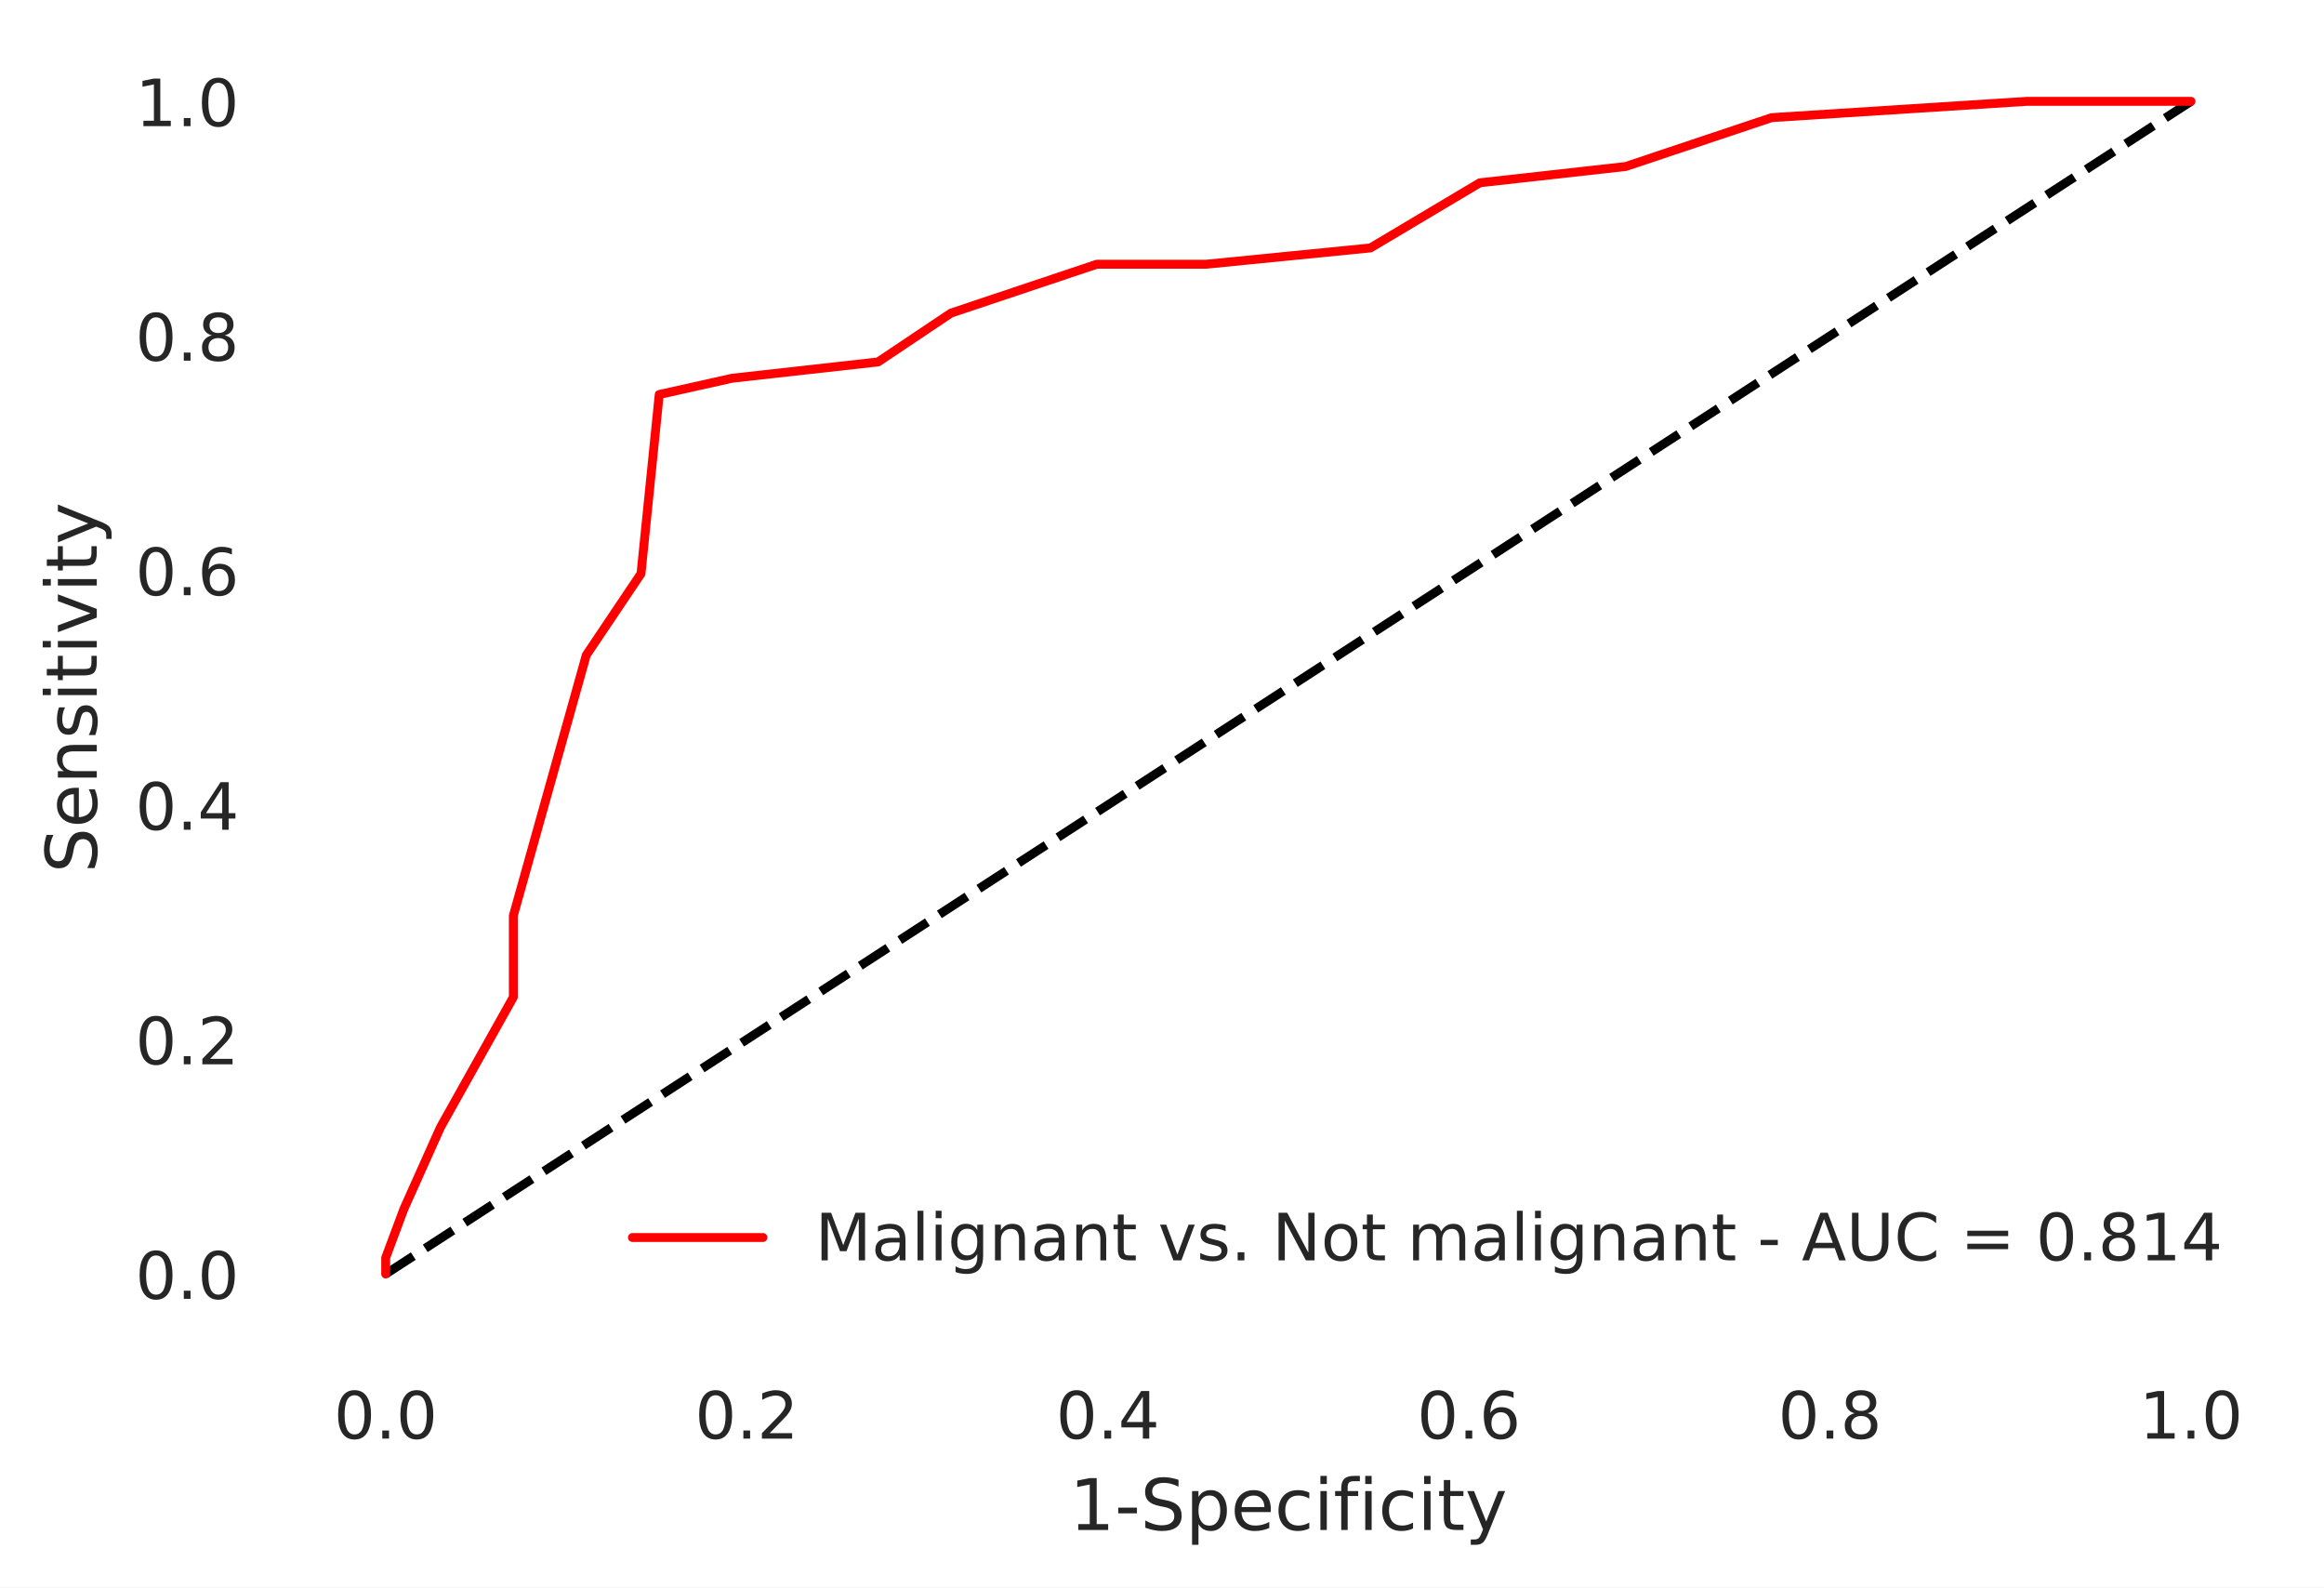
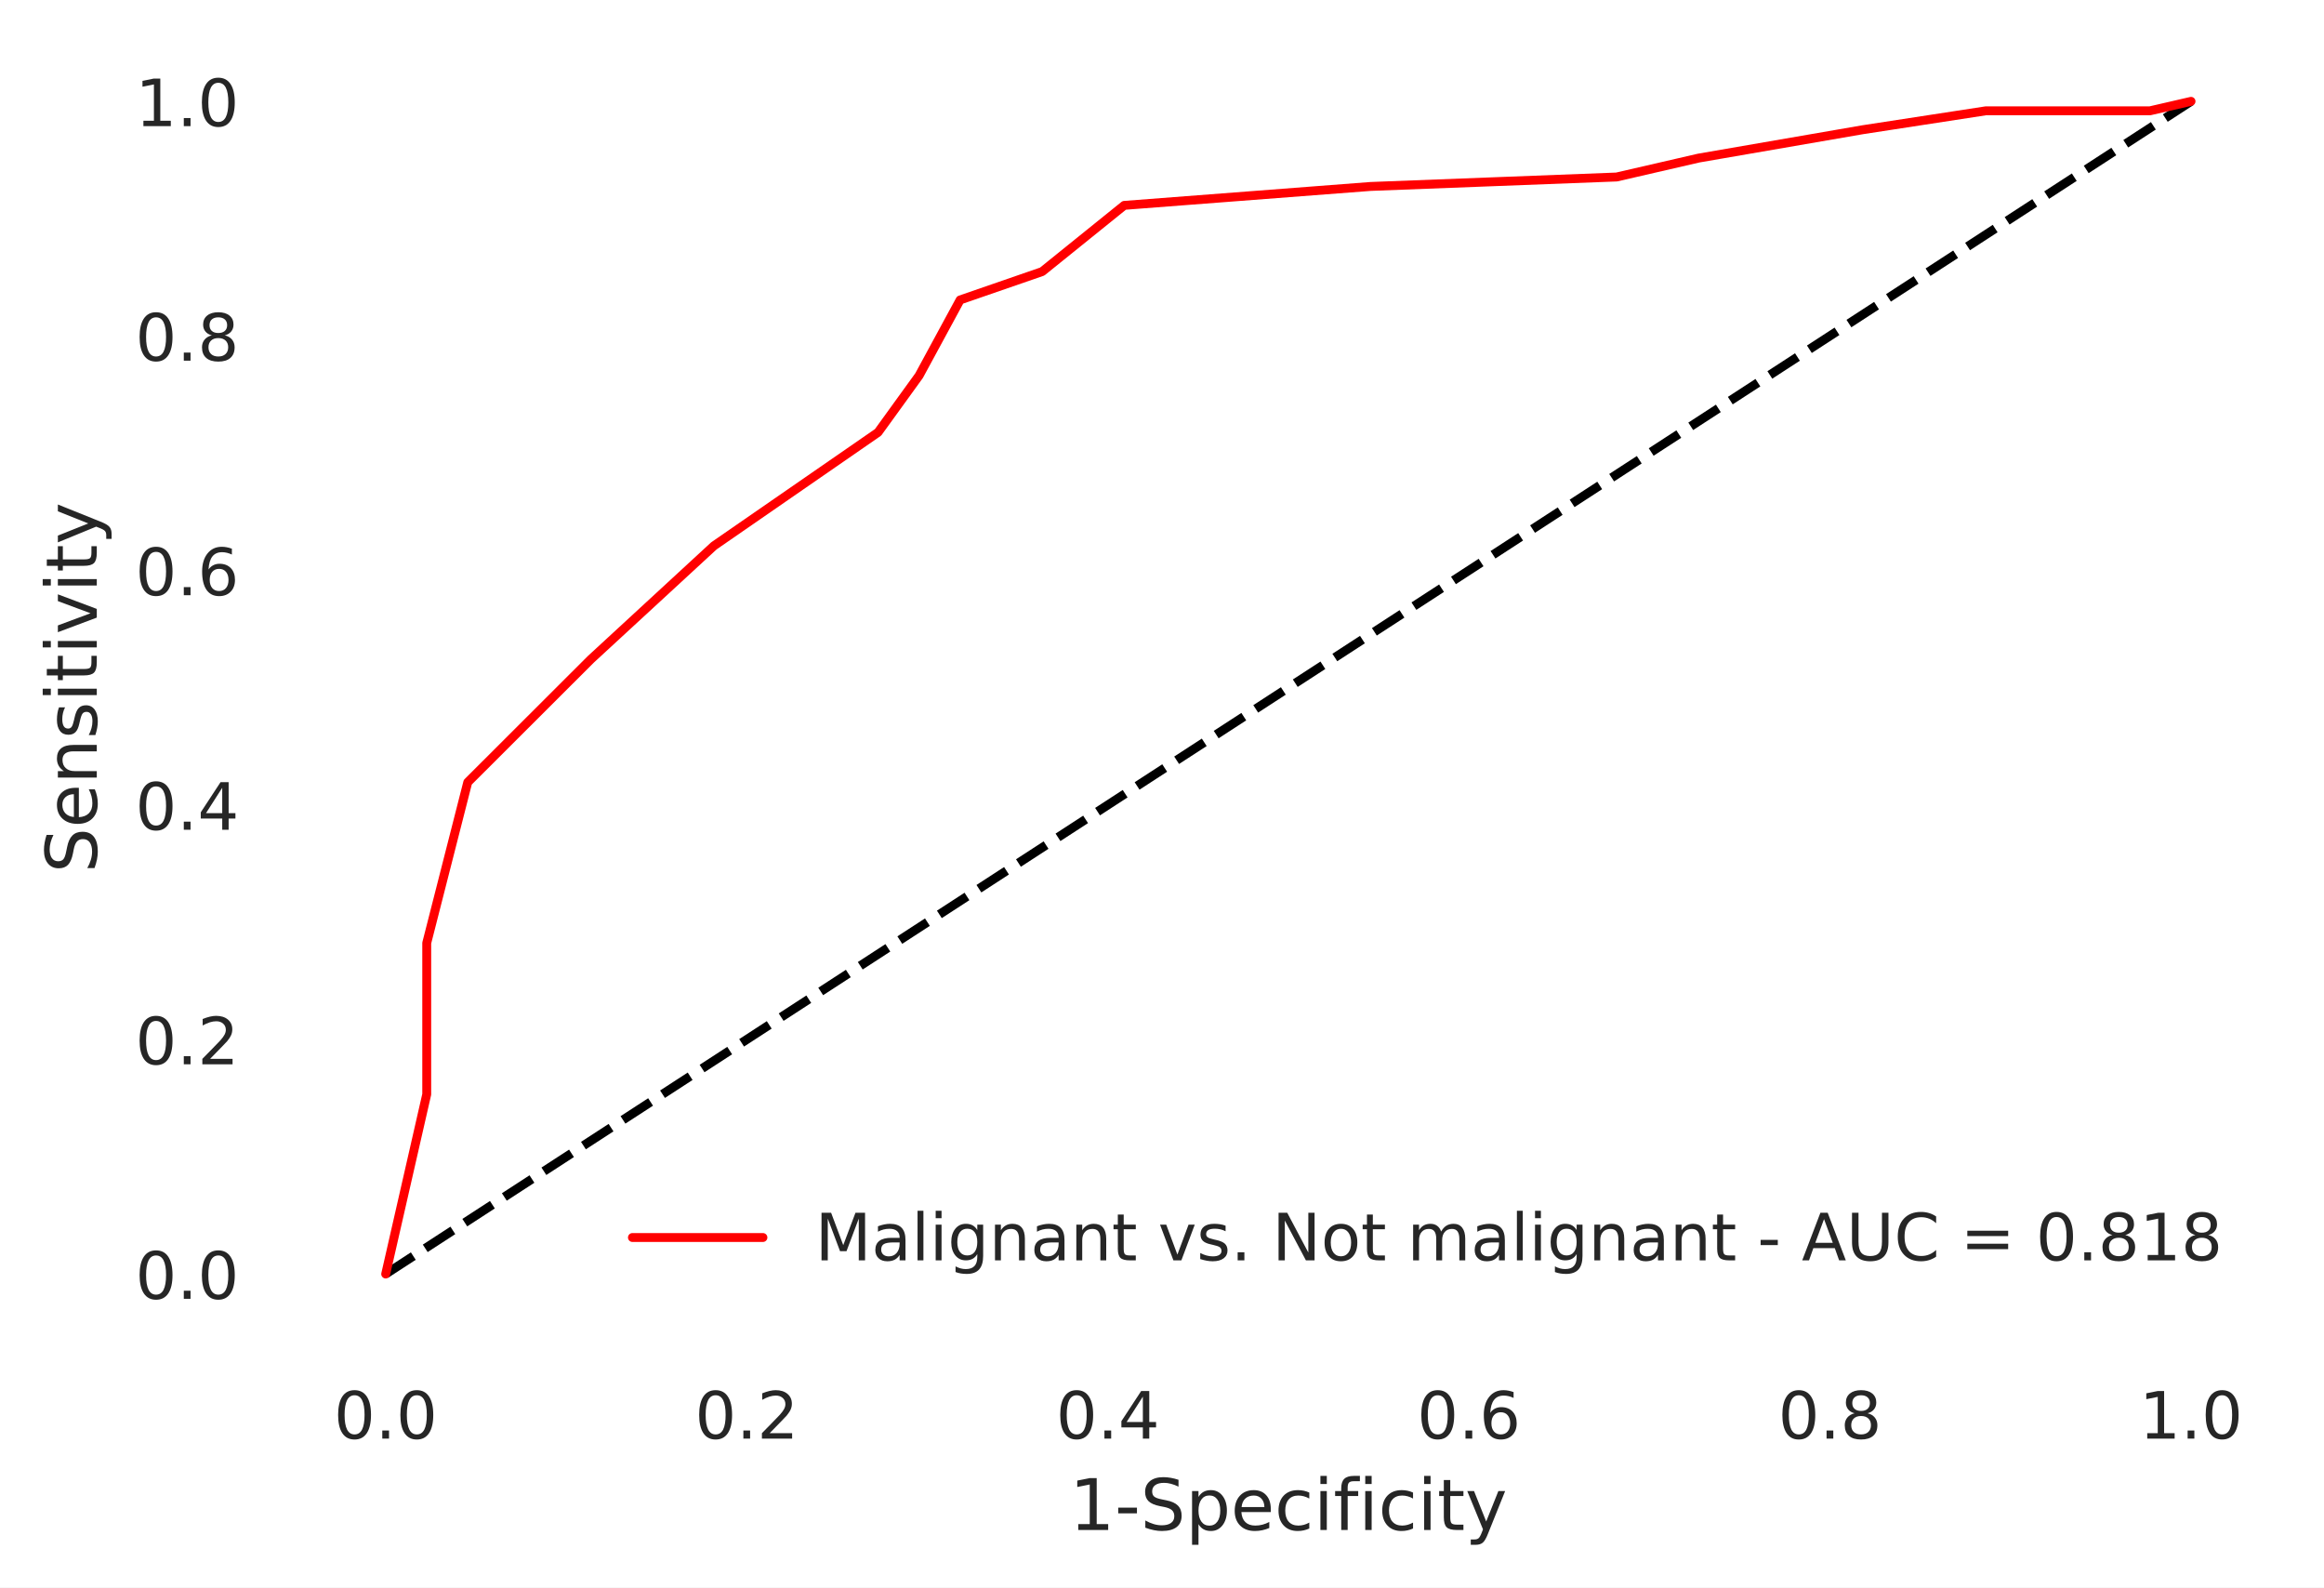
<svg xmlns="http://www.w3.org/2000/svg" xmlns:xlink="http://www.w3.org/1999/xlink" height="267.6pt" version="1.1" viewBox="0 0 391.807 267.6" width="391.807pt">
  <defs>
    <style type="text/css">
*{stroke-linecap:butt;stroke-linejoin:round;}
  </style>
  </defs>
  <g id="figure_1">
    <g id="patch_1">
      <path d="M 0 267.6  L 391.807 267.6  L 391.807 0  L 0 0  z " style="fill:#ffffff;" />
    </g>
    <g id="axes_1">
      <g id="patch_2">
        <path d="M 49.807 224.64  L 384.607 224.64  L 384.607 7.2  L 49.807 7.2  z " style="fill:#ffffff;" />
      </g>
      <g id="matplotlib.axis_1">
        <g id="xtick_1">
          <g id="line2d_1">
-             <path clip-path="url(#p36ade63218)" d="M 65.025 224.64  L 65.025 7.2  " style="fill:none;stroke:#ffffff;stroke-linecap:round;" />
+             <path clip-path="url(#p414fc9e0fa)" d="M 65.025 224.64  L 65.025 7.2  " style="fill:none;stroke:#ffffff;stroke-linecap:round;" />
          </g>
          <g id="text_1">
            <defs>
              <path d="M 31.781 66.406  Q 24.172 66.406 20.328 58.906  Q 16.5 51.422 16.5 36.375  Q 16.5 21.391 20.328 13.891  Q 24.172 6.391 31.781 6.391  Q 39.453 6.391 43.281 13.891  Q 47.125 21.391 47.125 36.375  Q 47.125 51.422 43.281 58.906  Q 39.453 66.406 31.781 66.406  z M 31.781 74.219  Q 44.047 74.219 50.516 64.516  Q 56.984 54.828 56.984 36.375  Q 56.984 17.969 50.516 8.266  Q 44.047 -1.422 31.781 -1.422  Q 19.531 -1.422 13.062 8.266  Q 6.594 17.969 6.594 36.375  Q 6.594 54.828 13.062 64.516  Q 19.531 74.219 31.781 74.219  z " id="DejaVuSans-48" />
              <path d="M 10.688 12.406  L 21 12.406  L 21 0  L 10.688 0  z " id="DejaVuSans-46" />
            </defs>
            <g style="fill:#262626;" transform="translate(56.27865 242.4983)scale(0.11 -0.11)">
              <use xlink:href="#DejaVuSans-48" />
              <use x="63.623" xlink:href="#DejaVuSans-46" />
              <use x="95.41" xlink:href="#DejaVuSans-48" />
            </g>
          </g>
        </g>
        <g id="xtick_2">
          <g id="line2d_2">
-             <path clip-path="url(#p36ade63218)" d="M 125.898 224.64  L 125.898 7.2  " style="fill:none;stroke:#ffffff;stroke-linecap:round;" />
+             <path clip-path="url(#p414fc9e0fa)" d="M 125.898 224.64  L 125.898 7.2  " style="fill:none;stroke:#ffffff;stroke-linecap:round;" />
          </g>
          <g id="text_2">
            <defs>
              <path d="M 19.188 8.297  L 53.609 8.297  L 53.609 0  L 7.328 0  L 7.328 8.297  Q 12.938 14.109 22.625 23.891  Q 32.328 33.688 34.812 36.531  Q 39.547 41.844 41.422 45.531  Q 43.312 49.219 43.312 52.781  Q 43.312 58.594 39.234 62.25  Q 35.156 65.922 28.609 65.922  Q 23.969 65.922 18.812 64.312  Q 13.672 62.703 7.812 59.422  L 7.812 69.391  Q 13.766 71.781 18.938 73  Q 24.125 74.219 28.422 74.219  Q 39.75 74.219 46.484 68.547  Q 53.219 62.891 53.219 53.422  Q 53.219 48.922 51.531 44.891  Q 49.859 40.875 45.406 35.406  Q 44.188 33.984 37.641 27.219  Q 31.109 20.453 19.188 8.297  z " id="DejaVuSans-50" />
            </defs>
            <g style="fill:#262626;" transform="translate(117.1514 242.4983)scale(0.11 -0.11)">
              <use xlink:href="#DejaVuSans-48" />
              <use x="63.623" xlink:href="#DejaVuSans-46" />
              <use x="95.41" xlink:href="#DejaVuSans-50" />
            </g>
          </g>
        </g>
        <g id="xtick_3">
          <g id="line2d_3">
-             <path clip-path="url(#p36ade63218)" d="M 186.771 224.64  L 186.771 7.2  " style="fill:none;stroke:#ffffff;stroke-linecap:round;" />
+             <path clip-path="url(#p414fc9e0fa)" d="M 186.771 224.64  L 186.771 7.2  " style="fill:none;stroke:#ffffff;stroke-linecap:round;" />
          </g>
          <g id="text_3">
            <defs>
              <path d="M 37.797 64.312  L 12.891 25.391  L 37.797 25.391  z M 35.203 72.906  L 47.609 72.906  L 47.609 25.391  L 58.016 25.391  L 58.016 17.188  L 47.609 17.188  L 47.609 0  L 37.797 0  L 37.797 17.188  L 4.891 17.188  L 4.891 26.703  z " id="DejaVuSans-52" />
            </defs>
            <g style="fill:#262626;" transform="translate(178.0241 242.4983)scale(0.11 -0.11)">
              <use xlink:href="#DejaVuSans-48" />
              <use x="63.623" xlink:href="#DejaVuSans-46" />
              <use x="95.41" xlink:href="#DejaVuSans-52" />
            </g>
          </g>
        </g>
        <g id="xtick_4">
          <g id="line2d_4">
-             <path clip-path="url(#p36ade63218)" d="M 247.644 224.64  L 247.644 7.2  " style="fill:none;stroke:#ffffff;stroke-linecap:round;" />
+             <path clip-path="url(#p414fc9e0fa)" d="M 247.644 224.64  L 247.644 7.2  " style="fill:none;stroke:#ffffff;stroke-linecap:round;" />
          </g>
          <g id="text_4">
            <defs>
              <path d="M 33.016 40.375  Q 26.375 40.375 22.484 35.828  Q 18.609 31.297 18.609 23.391  Q 18.609 15.531 22.484 10.953  Q 26.375 6.391 33.016 6.391  Q 39.656 6.391 43.531 10.953  Q 47.406 15.531 47.406 23.391  Q 47.406 31.297 43.531 35.828  Q 39.656 40.375 33.016 40.375  z M 52.594 71.297  L 52.594 62.312  Q 48.875 64.062 45.094 64.984  Q 41.312 65.922 37.594 65.922  Q 27.828 65.922 22.672 59.328  Q 17.531 52.734 16.797 39.406  Q 19.672 43.656 24.016 45.922  Q 28.375 48.188 33.594 48.188  Q 44.578 48.188 50.953 41.516  Q 57.328 34.859 57.328 23.391  Q 57.328 12.156 50.688 5.359  Q 44.047 -1.422 33.016 -1.422  Q 20.359 -1.422 13.672 8.266  Q 6.984 17.969 6.984 36.375  Q 6.984 53.656 15.188 63.938  Q 23.391 74.219 37.203 74.219  Q 40.922 74.219 44.703 73.484  Q 48.484 72.75 52.594 71.297  z " id="DejaVuSans-54" />
            </defs>
            <g style="fill:#262626;" transform="translate(238.8968 242.4983)scale(0.11 -0.11)">
              <use xlink:href="#DejaVuSans-48" />
              <use x="63.623" xlink:href="#DejaVuSans-46" />
              <use x="95.41" xlink:href="#DejaVuSans-54" />
            </g>
          </g>
        </g>
        <g id="xtick_5">
          <g id="line2d_5">
-             <path clip-path="url(#p36ade63218)" d="M 308.516 224.64  L 308.516 7.2  " style="fill:none;stroke:#ffffff;stroke-linecap:round;" />
+             <path clip-path="url(#p414fc9e0fa)" d="M 308.516 224.64  L 308.516 7.2  " style="fill:none;stroke:#ffffff;stroke-linecap:round;" />
          </g>
          <g id="text_5">
            <defs>
              <path d="M 31.781 34.625  Q 24.75 34.625 20.719 30.859  Q 16.703 27.094 16.703 20.516  Q 16.703 13.922 20.719 10.156  Q 24.75 6.391 31.781 6.391  Q 38.812 6.391 42.859 10.172  Q 46.922 13.969 46.922 20.516  Q 46.922 27.094 42.891 30.859  Q 38.875 34.625 31.781 34.625  z M 21.922 38.812  Q 15.578 40.375 12.031 44.719  Q 8.5 49.078 8.5 55.328  Q 8.5 64.062 14.719 69.141  Q 20.953 74.219 31.781 74.219  Q 42.672 74.219 48.875 69.141  Q 55.078 64.062 55.078 55.328  Q 55.078 49.078 51.531 44.719  Q 48 40.375 41.703 38.812  Q 48.828 37.156 52.797 32.312  Q 56.781 27.484 56.781 20.516  Q 56.781 9.906 50.312 4.234  Q 43.844 -1.422 31.781 -1.422  Q 19.734 -1.422 13.25 4.234  Q 6.781 9.906 6.781 20.516  Q 6.781 27.484 10.781 32.312  Q 14.797 37.156 21.922 38.812  z M 18.312 54.391  Q 18.312 48.734 21.844 45.562  Q 25.391 42.391 31.781 42.391  Q 38.141 42.391 41.719 45.562  Q 45.312 48.734 45.312 54.391  Q 45.312 60.062 41.719 63.234  Q 38.141 66.406 31.781 66.406  Q 25.391 66.406 21.844 63.234  Q 18.312 60.062 18.312 54.391  z " id="DejaVuSans-56" />
            </defs>
            <g style="fill:#262626;" transform="translate(299.7696 242.4983)scale(0.11 -0.11)">
              <use xlink:href="#DejaVuSans-48" />
              <use x="63.623" xlink:href="#DejaVuSans-46" />
              <use x="95.41" xlink:href="#DejaVuSans-56" />
            </g>
          </g>
        </g>
        <g id="xtick_6">
          <g id="line2d_6">
-             <path clip-path="url(#p36ade63218)" d="M 369.389 224.64  L 369.389 7.2  " style="fill:none;stroke:#ffffff;stroke-linecap:round;" />
+             <path clip-path="url(#p414fc9e0fa)" d="M 369.389 224.64  L 369.389 7.2  " style="fill:none;stroke:#ffffff;stroke-linecap:round;" />
          </g>
          <g id="text_6">
            <defs>
              <path d="M 12.406 8.297  L 28.516 8.297  L 28.516 63.922  L 10.984 60.406  L 10.984 69.391  L 28.422 72.906  L 38.281 72.906  L 38.281 8.297  L 54.391 8.297  L 54.391 0  L 12.406 0  z " id="DejaVuSans-49" />
            </defs>
            <g style="fill:#262626;" transform="translate(360.6423 242.4983)scale(0.11 -0.11)">
              <use xlink:href="#DejaVuSans-49" />
              <use x="63.623" xlink:href="#DejaVuSans-46" />
              <use x="95.41" xlink:href="#DejaVuSans-48" />
            </g>
          </g>
        </g>
        <g id="text_7">
          <defs>
            <path d="M 4.891 31.391  L 31.203 31.391  L 31.203 23.391  L 4.891 23.391  z " id="DejaVuSans-45" />
            <path d="M 53.516 70.516  L 53.516 60.891  Q 47.906 63.578 42.922 64.891  Q 37.938 66.219 33.297 66.219  Q 25.25 66.219 20.875 63.094  Q 16.5 59.969 16.5 54.203  Q 16.5 49.359 19.406 46.891  Q 22.312 44.438 30.422 42.922  L 36.375 41.703  Q 47.406 39.594 52.656 34.297  Q 57.906 29 57.906 20.125  Q 57.906 9.516 50.797 4.047  Q 43.703 -1.422 29.984 -1.422  Q 24.812 -1.422 18.969 -0.25  Q 13.141 0.922 6.891 3.219  L 6.891 13.375  Q 12.891 10.016 18.656 8.297  Q 24.422 6.594 29.984 6.594  Q 38.422 6.594 43.016 9.906  Q 47.609 13.234 47.609 19.391  Q 47.609 24.75 44.312 27.781  Q 41.016 30.812 33.5 32.328  L 27.484 33.5  Q 16.453 35.688 11.516 40.375  Q 6.594 45.062 6.594 53.422  Q 6.594 63.094 13.406 68.656  Q 20.219 74.219 32.172 74.219  Q 37.312 74.219 42.625 73.281  Q 47.953 72.359 53.516 70.516  z " id="DejaVuSans-83" />
            <path d="M 18.109 8.203  L 18.109 -20.797  L 9.078 -20.797  L 9.078 54.688  L 18.109 54.688  L 18.109 46.391  Q 20.953 51.266 25.266 53.625  Q 29.594 56 35.594 56  Q 45.562 56 51.781 48.094  Q 58.016 40.188 58.016 27.297  Q 58.016 14.406 51.781 6.484  Q 45.562 -1.422 35.594 -1.422  Q 29.594 -1.422 25.266 0.953  Q 20.953 3.328 18.109 8.203  z M 48.688 27.297  Q 48.688 37.203 44.609 42.844  Q 40.531 48.484 33.406 48.484  Q 26.266 48.484 22.188 42.844  Q 18.109 37.203 18.109 27.297  Q 18.109 17.391 22.188 11.75  Q 26.266 6.109 33.406 6.109  Q 40.531 6.109 44.609 11.75  Q 48.688 17.391 48.688 27.297  z " id="DejaVuSans-112" />
            <path d="M 56.203 29.594  L 56.203 25.203  L 14.891 25.203  Q 15.484 15.922 20.484 11.062  Q 25.484 6.203 34.422 6.203  Q 39.594 6.203 44.453 7.469  Q 49.312 8.734 54.109 11.281  L 54.109 2.781  Q 49.266 0.734 44.188 -0.344  Q 39.109 -1.422 33.891 -1.422  Q 20.797 -1.422 13.156 6.188  Q 5.516 13.812 5.516 26.812  Q 5.516 40.234 12.766 48.109  Q 20.016 56 32.328 56  Q 43.359 56 49.781 48.891  Q 56.203 41.797 56.203 29.594  z M 47.219 32.234  Q 47.125 39.594 43.094 43.984  Q 39.062 48.391 32.422 48.391  Q 24.906 48.391 20.391 44.141  Q 15.875 39.891 15.188 32.172  z " id="DejaVuSans-101" />
            <path d="M 48.781 52.594  L 48.781 44.188  Q 44.969 46.297 41.141 47.344  Q 37.312 48.391 33.406 48.391  Q 24.656 48.391 19.812 42.844  Q 14.984 37.312 14.984 27.297  Q 14.984 17.281 19.812 11.734  Q 24.656 6.203 33.406 6.203  Q 37.312 6.203 41.141 7.25  Q 44.969 8.297 48.781 10.406  L 48.781 2.094  Q 45.016 0.344 40.984 -0.531  Q 36.969 -1.422 32.422 -1.422  Q 20.062 -1.422 12.781 6.344  Q 5.516 14.109 5.516 27.297  Q 5.516 40.672 12.859 48.328  Q 20.219 56 33.016 56  Q 37.156 56 41.109 55.141  Q 45.062 54.297 48.781 52.594  z " id="DejaVuSans-99" />
            <path d="M 9.422 54.688  L 18.406 54.688  L 18.406 0  L 9.422 0  z M 9.422 75.984  L 18.406 75.984  L 18.406 64.594  L 9.422 64.594  z " id="DejaVuSans-105" />
            <path d="M 37.109 75.984  L 37.109 68.5  L 28.516 68.5  Q 23.688 68.5 21.797 66.547  Q 19.922 64.594 19.922 59.516  L 19.922 54.688  L 34.719 54.688  L 34.719 47.703  L 19.922 47.703  L 19.922 0  L 10.891 0  L 10.891 47.703  L 2.297 47.703  L 2.297 54.688  L 10.891 54.688  L 10.891 58.5  Q 10.891 67.625 15.141 71.797  Q 19.391 75.984 28.609 75.984  z " id="DejaVuSans-102" />
            <path d="M 18.312 70.219  L 18.312 54.688  L 36.812 54.688  L 36.812 47.703  L 18.312 47.703  L 18.312 18.016  Q 18.312 11.328 20.141 9.422  Q 21.969 7.516 27.594 7.516  L 36.812 7.516  L 36.812 0  L 27.594 0  Q 17.188 0 13.234 3.875  Q 9.281 7.766 9.281 18.016  L 9.281 47.703  L 2.688 47.703  L 2.688 54.688  L 9.281 54.688  L 9.281 70.219  z " id="DejaVuSans-116" />
            <path d="M 32.172 -5.078  Q 28.375 -14.844 24.75 -17.812  Q 21.141 -20.797 15.094 -20.797  L 7.906 -20.797  L 7.906 -13.281  L 13.188 -13.281  Q 16.891 -13.281 18.938 -11.516  Q 21 -9.766 23.484 -3.219  L 25.094 0.875  L 2.984 54.688  L 12.5 54.688  L 29.594 11.922  L 46.688 54.688  L 56.203 54.688  z " id="DejaVuSans-121" />
          </defs>
          <g style="fill:#262626;" transform="translate(180.3006 257.9041)scale(0.12 -0.12)">
            <use xlink:href="#DejaVuSans-49" />
            <use x="63.623" xlink:href="#DejaVuSans-45" />
            <use x="99.707" xlink:href="#DejaVuSans-83" />
            <use x="163.184" xlink:href="#DejaVuSans-112" />
            <use x="226.66" xlink:href="#DejaVuSans-101" />
            <use x="288.184" xlink:href="#DejaVuSans-99" />
            <use x="343.164" xlink:href="#DejaVuSans-105" />
            <use x="370.947" xlink:href="#DejaVuSans-102" />
            <use x="406.152" xlink:href="#DejaVuSans-105" />
            <use x="433.936" xlink:href="#DejaVuSans-99" />
            <use x="488.916" xlink:href="#DejaVuSans-105" />
            <use x="516.699" xlink:href="#DejaVuSans-116" />
            <use x="555.908" xlink:href="#DejaVuSans-121" />
          </g>
        </g>
      </g>
      <g id="matplotlib.axis_2">
        <g id="ytick_1">
          <g id="line2d_7">
-             <path clip-path="url(#p36ade63218)" d="M 49.807 214.756  L 384.607 214.756  " style="fill:none;stroke:#ffffff;stroke-linecap:round;" />
+             <path clip-path="url(#p414fc9e0fa)" d="M 49.807 214.756  L 384.607 214.756  " style="fill:none;stroke:#ffffff;stroke-linecap:round;" />
          </g>
          <g id="text_8">
            <g style="fill:#262626;" transform="translate(22.81375 218.9355)scale(0.11 -0.11)">
              <use xlink:href="#DejaVuSans-48" />
              <use x="63.623" xlink:href="#DejaVuSans-46" />
              <use x="95.41" xlink:href="#DejaVuSans-48" />
            </g>
          </g>
        </g>
        <g id="ytick_2">
          <g id="line2d_8">
-             <path clip-path="url(#p36ade63218)" d="M 49.807 175.222  L 384.607 175.222  " style="fill:none;stroke:#ffffff;stroke-linecap:round;" />
+             <path clip-path="url(#p414fc9e0fa)" d="M 49.807 175.222  L 384.607 175.222  " style="fill:none;stroke:#ffffff;stroke-linecap:round;" />
          </g>
          <g id="text_9">
            <g style="fill:#262626;" transform="translate(22.81375 179.401)scale(0.11 -0.11)">
              <use xlink:href="#DejaVuSans-48" />
              <use x="63.623" xlink:href="#DejaVuSans-46" />
              <use x="95.41" xlink:href="#DejaVuSans-50" />
            </g>
          </g>
        </g>
        <g id="ytick_3">
          <g id="line2d_9">
-             <path clip-path="url(#p36ade63218)" d="M 49.807 135.687  L 384.607 135.687  " style="fill:none;stroke:#ffffff;stroke-linecap:round;" />
+             <path clip-path="url(#p414fc9e0fa)" d="M 49.807 135.687  L 384.607 135.687  " style="fill:none;stroke:#ffffff;stroke-linecap:round;" />
          </g>
          <g id="text_10">
            <g style="fill:#262626;" transform="translate(22.81375 139.8664)scale(0.11 -0.11)">
              <use xlink:href="#DejaVuSans-48" />
              <use x="63.623" xlink:href="#DejaVuSans-46" />
              <use x="95.41" xlink:href="#DejaVuSans-52" />
            </g>
          </g>
        </g>
        <g id="ytick_4">
          <g id="line2d_10">
-             <path clip-path="url(#p36ade63218)" d="M 49.807 96.153  L 384.607 96.153  " style="fill:none;stroke:#ffffff;stroke-linecap:round;" />
+             <path clip-path="url(#p414fc9e0fa)" d="M 49.807 96.153  L 384.607 96.153  " style="fill:none;stroke:#ffffff;stroke-linecap:round;" />
          </g>
          <g id="text_11">
            <g style="fill:#262626;" transform="translate(22.81375 100.3319)scale(0.11 -0.11)">
              <use xlink:href="#DejaVuSans-48" />
              <use x="63.623" xlink:href="#DejaVuSans-46" />
              <use x="95.41" xlink:href="#DejaVuSans-54" />
            </g>
          </g>
        </g>
        <g id="ytick_5">
          <g id="line2d_11">
-             <path clip-path="url(#p36ade63218)" d="M 49.807 56.618  L 384.607 56.618  " style="fill:none;stroke:#ffffff;stroke-linecap:round;" />
+             <path clip-path="url(#p414fc9e0fa)" d="M 49.807 56.618  L 384.607 56.618  " style="fill:none;stroke:#ffffff;stroke-linecap:round;" />
          </g>
          <g id="text_12">
            <g style="fill:#262626;" transform="translate(22.81375 60.79732)scale(0.11 -0.11)">
              <use xlink:href="#DejaVuSans-48" />
              <use x="63.623" xlink:href="#DejaVuSans-46" />
              <use x="95.41" xlink:href="#DejaVuSans-56" />
            </g>
          </g>
        </g>
        <g id="ytick_6">
          <g id="line2d_12">
-             <path clip-path="url(#p36ade63218)" d="M 49.807 17.084  L 384.607 17.084  " style="fill:none;stroke:#ffffff;stroke-linecap:round;" />
+             <path clip-path="url(#p414fc9e0fa)" d="M 49.807 17.084  L 384.607 17.084  " style="fill:none;stroke:#ffffff;stroke-linecap:round;" />
          </g>
          <g id="text_13">
            <g style="fill:#262626;" transform="translate(22.81375 21.26278)scale(0.11 -0.11)">
              <use xlink:href="#DejaVuSans-49" />
              <use x="63.623" xlink:href="#DejaVuSans-46" />
              <use x="95.41" xlink:href="#DejaVuSans-48" />
            </g>
          </g>
        </g>
        <g id="text_14">
          <defs>
            <path d="M 54.891 33.016  L 54.891 0  L 45.906 0  L 45.906 32.719  Q 45.906 40.484 42.875 44.328  Q 39.844 48.188 33.797 48.188  Q 26.516 48.188 22.312 43.547  Q 18.109 38.922 18.109 30.906  L 18.109 0  L 9.078 0  L 9.078 54.688  L 18.109 54.688  L 18.109 46.188  Q 21.344 51.125 25.703 53.562  Q 30.078 56 35.797 56  Q 45.219 56 50.047 50.172  Q 54.891 44.344 54.891 33.016  z " id="DejaVuSans-110" />
            <path d="M 44.281 53.078  L 44.281 44.578  Q 40.484 46.531 36.375 47.5  Q 32.281 48.484 27.875 48.484  Q 21.188 48.484 17.844 46.438  Q 14.5 44.391 14.5 40.281  Q 14.5 37.156 16.891 35.375  Q 19.281 33.594 26.516 31.984  L 29.594 31.297  Q 39.156 29.25 43.188 25.516  Q 47.219 21.781 47.219 15.094  Q 47.219 7.469 41.188 3.016  Q 35.156 -1.422 24.609 -1.422  Q 20.219 -1.422 15.453 -0.562  Q 10.688 0.297 5.422 2  L 5.422 11.281  Q 10.406 8.688 15.234 7.391  Q 20.062 6.109 24.812 6.109  Q 31.156 6.109 34.562 8.281  Q 37.984 10.453 37.984 14.406  Q 37.984 18.062 35.516 20.016  Q 33.062 21.969 24.703 23.781  L 21.578 24.516  Q 13.234 26.266 9.516 29.906  Q 5.812 33.547 5.812 39.891  Q 5.812 47.609 11.281 51.797  Q 16.75 56 26.812 56  Q 31.781 56 36.172 55.266  Q 40.578 54.547 44.281 53.078  z " id="DejaVuSans-115" />
            <path d="M 2.984 54.688  L 12.5 54.688  L 29.594 8.797  L 46.688 54.688  L 56.203 54.688  L 35.688 0  L 23.484 0  z " id="DejaVuSans-118" />
          </defs>
          <g style="fill:#262626;" transform="translate(16.31812 147.1566)rotate(-90)scale(0.12 -0.12)">
            <use xlink:href="#DejaVuSans-83" />
            <use x="63.477" xlink:href="#DejaVuSans-101" />
            <use x="125" xlink:href="#DejaVuSans-110" />
            <use x="188.379" xlink:href="#DejaVuSans-115" />
            <use x="240.479" xlink:href="#DejaVuSans-105" />
            <use x="268.262" xlink:href="#DejaVuSans-116" />
            <use x="307.471" xlink:href="#DejaVuSans-105" />
            <use x="335.254" xlink:href="#DejaVuSans-118" />
            <use x="394.434" xlink:href="#DejaVuSans-105" />
            <use x="422.217" xlink:href="#DejaVuSans-116" />
            <use x="461.426" xlink:href="#DejaVuSans-121" />
          </g>
        </g>
      </g>
      <g id="line2d_13">
-         <path clip-path="url(#p36ade63218)" d="M 65.025 214.756  L 369.389 17.084  " style="fill:none;stroke:#000000;stroke-dasharray:5.55,2.4;stroke-dashoffset:0;stroke-width:1.5;" />
+         <path clip-path="url(#p414fc9e0fa)" d="M 65.025 214.756  L 369.389 17.084  " style="fill:none;stroke:#000000;stroke-dasharray:5.55,2.4;stroke-dashoffset:0;stroke-width:1.5;" />
      </g>
      <g id="line2d_14">
-         <path clip-path="url(#p36ade63218)" d="M 65.025 214.756  L 65.025 212.011  L 68.1 203.775  L 74.249 190.047  L 86.546 168.084  L 86.546 154.356  L 98.844 110.429  L 108.067 96.702  L 111.141 66.502  L 123.439 63.756  L 148.034 61.011  L 160.331 52.775  L 184.926 44.538  L 203.372 44.538  L 231.042 41.793  L 249.488 30.811  L 274.083 28.065  L 298.678 19.829  L 341.72 17.084  L 369.389 17.084  " style="fill:none;stroke:#ff0000;stroke-linecap:round;stroke-width:1.5;" />
+         <path clip-path="url(#p414fc9e0fa)" d="M 65.025 214.756  L 71.943 184.468  L 71.943 158.962  L 78.86 131.861  L 99.612 111.138  L 120.364 92.008  L 148.034 72.878  L 154.951 63.314  L 161.868 50.56  L 175.703 45.778  L 189.538 34.619  L 231.042 31.431  L 272.546 29.837  L 286.381 26.648  L 314.05 21.866  L 334.802 18.678  L 355.554 18.678  L 362.472 18.678  L 369.389 17.084  " style="fill:none;stroke:#ff0000;stroke-linecap:round;stroke-width:1.5;" />
      </g>
      <g id="patch_3">
        <path d="M 49.807 224.64  L 49.807 7.2  " style="fill:none;stroke:#ffffff;stroke-linecap:square;stroke-linejoin:miter;stroke-width:1.25;" />
      </g>
      <g id="patch_4">
        <path d="M 384.607 224.64  L 384.607 7.2  " style="fill:none;stroke:#ffffff;stroke-linecap:square;stroke-linejoin:miter;stroke-width:1.25;" />
      </g>
      <g id="patch_5">
        <path d="M 49.807 224.64  L 384.607 224.64  " style="fill:none;stroke:#ffffff;stroke-linecap:square;stroke-linejoin:miter;stroke-width:1.25;" />
      </g>
      <g id="patch_6">
        <path d="M 49.807 7.2  L 384.607 7.2  " style="fill:none;stroke:#ffffff;stroke-linecap:square;stroke-linejoin:miter;stroke-width:1.25;" />
      </g>
      <g id="legend_1">
        <g id="line2d_15">
          <path d="M 106.623 208.602  L 128.623 208.602  " style="fill:none;stroke:#ff0000;stroke-linecap:round;stroke-width:1.5;" />
        </g>
        <g id="line2d_16" />
        <g id="text_15">
          <defs>
            <path d="M 9.812 72.906  L 24.516 72.906  L 43.109 23.297  L 61.812 72.906  L 76.516 72.906  L 76.516 0  L 66.891 0  L 66.891 64.016  L 48.094 14.016  L 38.188 14.016  L 19.391 64.016  L 19.391 0  L 9.812 0  z " id="DejaVuSans-77" />
            <path d="M 34.281 27.484  Q 23.391 27.484 19.188 25  Q 14.984 22.516 14.984 16.5  Q 14.984 11.719 18.141 8.906  Q 21.297 6.109 26.703 6.109  Q 34.188 6.109 38.703 11.406  Q 43.219 16.703 43.219 25.484  L 43.219 27.484  z M 52.203 31.203  L 52.203 0  L 43.219 0  L 43.219 8.297  Q 40.141 3.328 35.547 0.953  Q 30.953 -1.422 24.312 -1.422  Q 15.922 -1.422 10.953 3.297  Q 6 8.016 6 15.922  Q 6 25.141 12.172 29.828  Q 18.359 34.516 30.609 34.516  L 43.219 34.516  L 43.219 35.406  Q 43.219 41.609 39.141 45  Q 35.062 48.391 27.688 48.391  Q 23 48.391 18.547 47.266  Q 14.109 46.141 10.016 43.891  L 10.016 52.203  Q 14.938 54.109 19.578 55.047  Q 24.219 56 28.609 56  Q 40.484 56 46.344 49.844  Q 52.203 43.703 52.203 31.203  z " id="DejaVuSans-97" />
            <path d="M 9.422 75.984  L 18.406 75.984  L 18.406 0  L 9.422 0  z " id="DejaVuSans-108" />
            <path d="M 45.406 27.984  Q 45.406 37.75 41.375 43.109  Q 37.359 48.484 30.078 48.484  Q 22.859 48.484 18.828 43.109  Q 14.797 37.75 14.797 27.984  Q 14.797 18.266 18.828 12.891  Q 22.859 7.516 30.078 7.516  Q 37.359 7.516 41.375 12.891  Q 45.406 18.266 45.406 27.984  z M 54.391 6.781  Q 54.391 -7.172 48.188 -13.984  Q 42 -20.797 29.203 -20.797  Q 24.469 -20.797 20.266 -20.094  Q 16.062 -19.391 12.109 -17.922  L 12.109 -9.188  Q 16.062 -11.328 19.922 -12.344  Q 23.781 -13.375 27.781 -13.375  Q 36.625 -13.375 41.016 -8.766  Q 45.406 -4.156 45.406 5.172  L 45.406 9.625  Q 42.625 4.781 38.281 2.391  Q 33.938 0 27.875 0  Q 17.828 0 11.672 7.656  Q 5.516 15.328 5.516 27.984  Q 5.516 40.672 11.672 48.328  Q 17.828 56 27.875 56  Q 33.938 56 38.281 53.609  Q 42.625 51.219 45.406 46.391  L 45.406 54.688  L 54.391 54.688  z " id="DejaVuSans-103" />
            <path id="DejaVuSans-32" />
            <path d="M 9.812 72.906  L 23.094 72.906  L 55.422 11.922  L 55.422 72.906  L 64.984 72.906  L 64.984 0  L 51.703 0  L 19.391 60.984  L 19.391 0  L 9.812 0  z " id="DejaVuSans-78" />
            <path d="M 30.609 48.391  Q 23.391 48.391 19.188 42.75  Q 14.984 37.109 14.984 27.297  Q 14.984 17.484 19.156 11.844  Q 23.344 6.203 30.609 6.203  Q 37.797 6.203 41.984 11.859  Q 46.188 17.531 46.188 27.297  Q 46.188 37.016 41.984 42.703  Q 37.797 48.391 30.609 48.391  z M 30.609 56  Q 42.328 56 49.016 48.375  Q 55.719 40.766 55.719 27.297  Q 55.719 13.875 49.016 6.219  Q 42.328 -1.422 30.609 -1.422  Q 18.844 -1.422 12.172 6.219  Q 5.516 13.875 5.516 27.297  Q 5.516 40.766 12.172 48.375  Q 18.844 56 30.609 56  z " id="DejaVuSans-111" />
            <path d="M 52 44.188  Q 55.375 50.25 60.062 53.125  Q 64.75 56 71.094 56  Q 79.641 56 84.281 50.016  Q 88.922 44.047 88.922 33.016  L 88.922 0  L 79.891 0  L 79.891 32.719  Q 79.891 40.578 77.094 44.375  Q 74.312 48.188 68.609 48.188  Q 61.625 48.188 57.562 43.547  Q 53.516 38.922 53.516 30.906  L 53.516 0  L 44.484 0  L 44.484 32.719  Q 44.484 40.625 41.703 44.406  Q 38.922 48.188 33.109 48.188  Q 26.219 48.188 22.156 43.531  Q 18.109 38.875 18.109 30.906  L 18.109 0  L 9.078 0  L 9.078 54.688  L 18.109 54.688  L 18.109 46.188  Q 21.188 51.219 25.484 53.609  Q 29.781 56 35.688 56  Q 41.656 56 45.828 52.969  Q 50 49.953 52 44.188  z " id="DejaVuSans-109" />
            <path d="M 34.188 63.188  L 20.797 26.906  L 47.609 26.906  z M 28.609 72.906  L 39.797 72.906  L 67.578 0  L 57.328 0  L 50.688 18.703  L 17.828 18.703  L 11.188 0  L 0.781 0  z " id="DejaVuSans-65" />
            <path d="M 8.688 72.906  L 18.609 72.906  L 18.609 28.609  Q 18.609 16.891 22.844 11.734  Q 27.094 6.594 36.625 6.594  Q 46.094 6.594 50.344 11.734  Q 54.594 16.891 54.594 28.609  L 54.594 72.906  L 64.5 72.906  L 64.5 27.391  Q 64.5 13.141 57.438 5.859  Q 50.391 -1.422 36.625 -1.422  Q 22.797 -1.422 15.734 5.859  Q 8.688 13.141 8.688 27.391  z " id="DejaVuSans-85" />
            <path d="M 64.406 67.281  L 64.406 56.891  Q 59.422 61.531 53.781 63.812  Q 48.141 66.109 41.797 66.109  Q 29.297 66.109 22.656 58.469  Q 16.016 50.828 16.016 36.375  Q 16.016 21.969 22.656 14.328  Q 29.297 6.688 41.797 6.688  Q 48.141 6.688 53.781 8.984  Q 59.422 11.281 64.406 15.922  L 64.406 5.609  Q 59.234 2.094 53.438 0.328  Q 47.656 -1.422 41.219 -1.422  Q 24.656 -1.422 15.125 8.703  Q 5.609 18.844 5.609 36.375  Q 5.609 53.953 15.125 64.078  Q 24.656 74.219 41.219 74.219  Q 47.75 74.219 53.531 72.484  Q 59.328 70.75 64.406 67.281  z " id="DejaVuSans-67" />
            <path d="M 10.594 45.406  L 73.188 45.406  L 73.188 37.203  L 10.594 37.203  z M 10.594 25.484  L 73.188 25.484  L 73.188 17.188  L 10.594 17.188  z " id="DejaVuSans-61" />
          </defs>
          <g style="fill:#262626;" transform="translate(137.4234 212.4523)scale(0.11 -0.11)">
            <use xlink:href="#DejaVuSans-77" />
            <use x="86.279" xlink:href="#DejaVuSans-97" />
            <use x="147.559" xlink:href="#DejaVuSans-108" />
            <use x="175.342" xlink:href="#DejaVuSans-105" />
            <use x="203.125" xlink:href="#DejaVuSans-103" />
            <use x="266.602" xlink:href="#DejaVuSans-110" />
            <use x="329.98" xlink:href="#DejaVuSans-97" />
            <use x="391.26" xlink:href="#DejaVuSans-110" />
            <use x="454.639" xlink:href="#DejaVuSans-116" />
            <use x="493.848" xlink:href="#DejaVuSans-32" />
            <use x="525.635" xlink:href="#DejaVuSans-118" />
            <use x="584.814" xlink:href="#DejaVuSans-115" />
            <use x="636.914" xlink:href="#DejaVuSans-46" />
            <use x="668.701" xlink:href="#DejaVuSans-32" />
            <use x="700.488" xlink:href="#DejaVuSans-78" />
            <use x="775.293" xlink:href="#DejaVuSans-111" />
            <use x="836.475" xlink:href="#DejaVuSans-116" />
            <use x="875.684" xlink:href="#DejaVuSans-32" />
            <use x="907.471" xlink:href="#DejaVuSans-109" />
            <use x="1004.883" xlink:href="#DejaVuSans-97" />
            <use x="1066.162" xlink:href="#DejaVuSans-108" />
            <use x="1093.945" xlink:href="#DejaVuSans-105" />
            <use x="1121.729" xlink:href="#DejaVuSans-103" />
            <use x="1185.205" xlink:href="#DejaVuSans-110" />
            <use x="1248.584" xlink:href="#DejaVuSans-97" />
            <use x="1309.863" xlink:href="#DejaVuSans-110" />
            <use x="1373.242" xlink:href="#DejaVuSans-116" />
            <use x="1412.451" xlink:href="#DejaVuSans-32" />
            <use x="1444.238" xlink:href="#DejaVuSans-45" />
            <use x="1480.322" xlink:href="#DejaVuSans-32" />
            <use x="1512.109" xlink:href="#DejaVuSans-65" />
            <use x="1580.518" xlink:href="#DejaVuSans-85" />
            <use x="1653.711" xlink:href="#DejaVuSans-67" />
            <use x="1723.535" xlink:href="#DejaVuSans-32" />
            <use x="1755.322" xlink:href="#DejaVuSans-61" />
            <use x="1839.111" xlink:href="#DejaVuSans-32" />
            <use x="1870.898" xlink:href="#DejaVuSans-48" />
            <use x="1934.521" xlink:href="#DejaVuSans-46" />
            <use x="1966.309" xlink:href="#DejaVuSans-56" />
            <use x="2029.932" xlink:href="#DejaVuSans-49" />
-             <use x="2093.555" xlink:href="#DejaVuSans-52" />
+             <use x="2093.555" xlink:href="#DejaVuSans-56" />
          </g>
        </g>
      </g>
    </g>
  </g>
  <defs>
-     <clipPath id="p36ade63218">
+     <clipPath id="p414fc9e0fa">
      <rect height="217.44" width="334.8" x="49.807" y="7.2" />
    </clipPath>
  </defs>
</svg>
